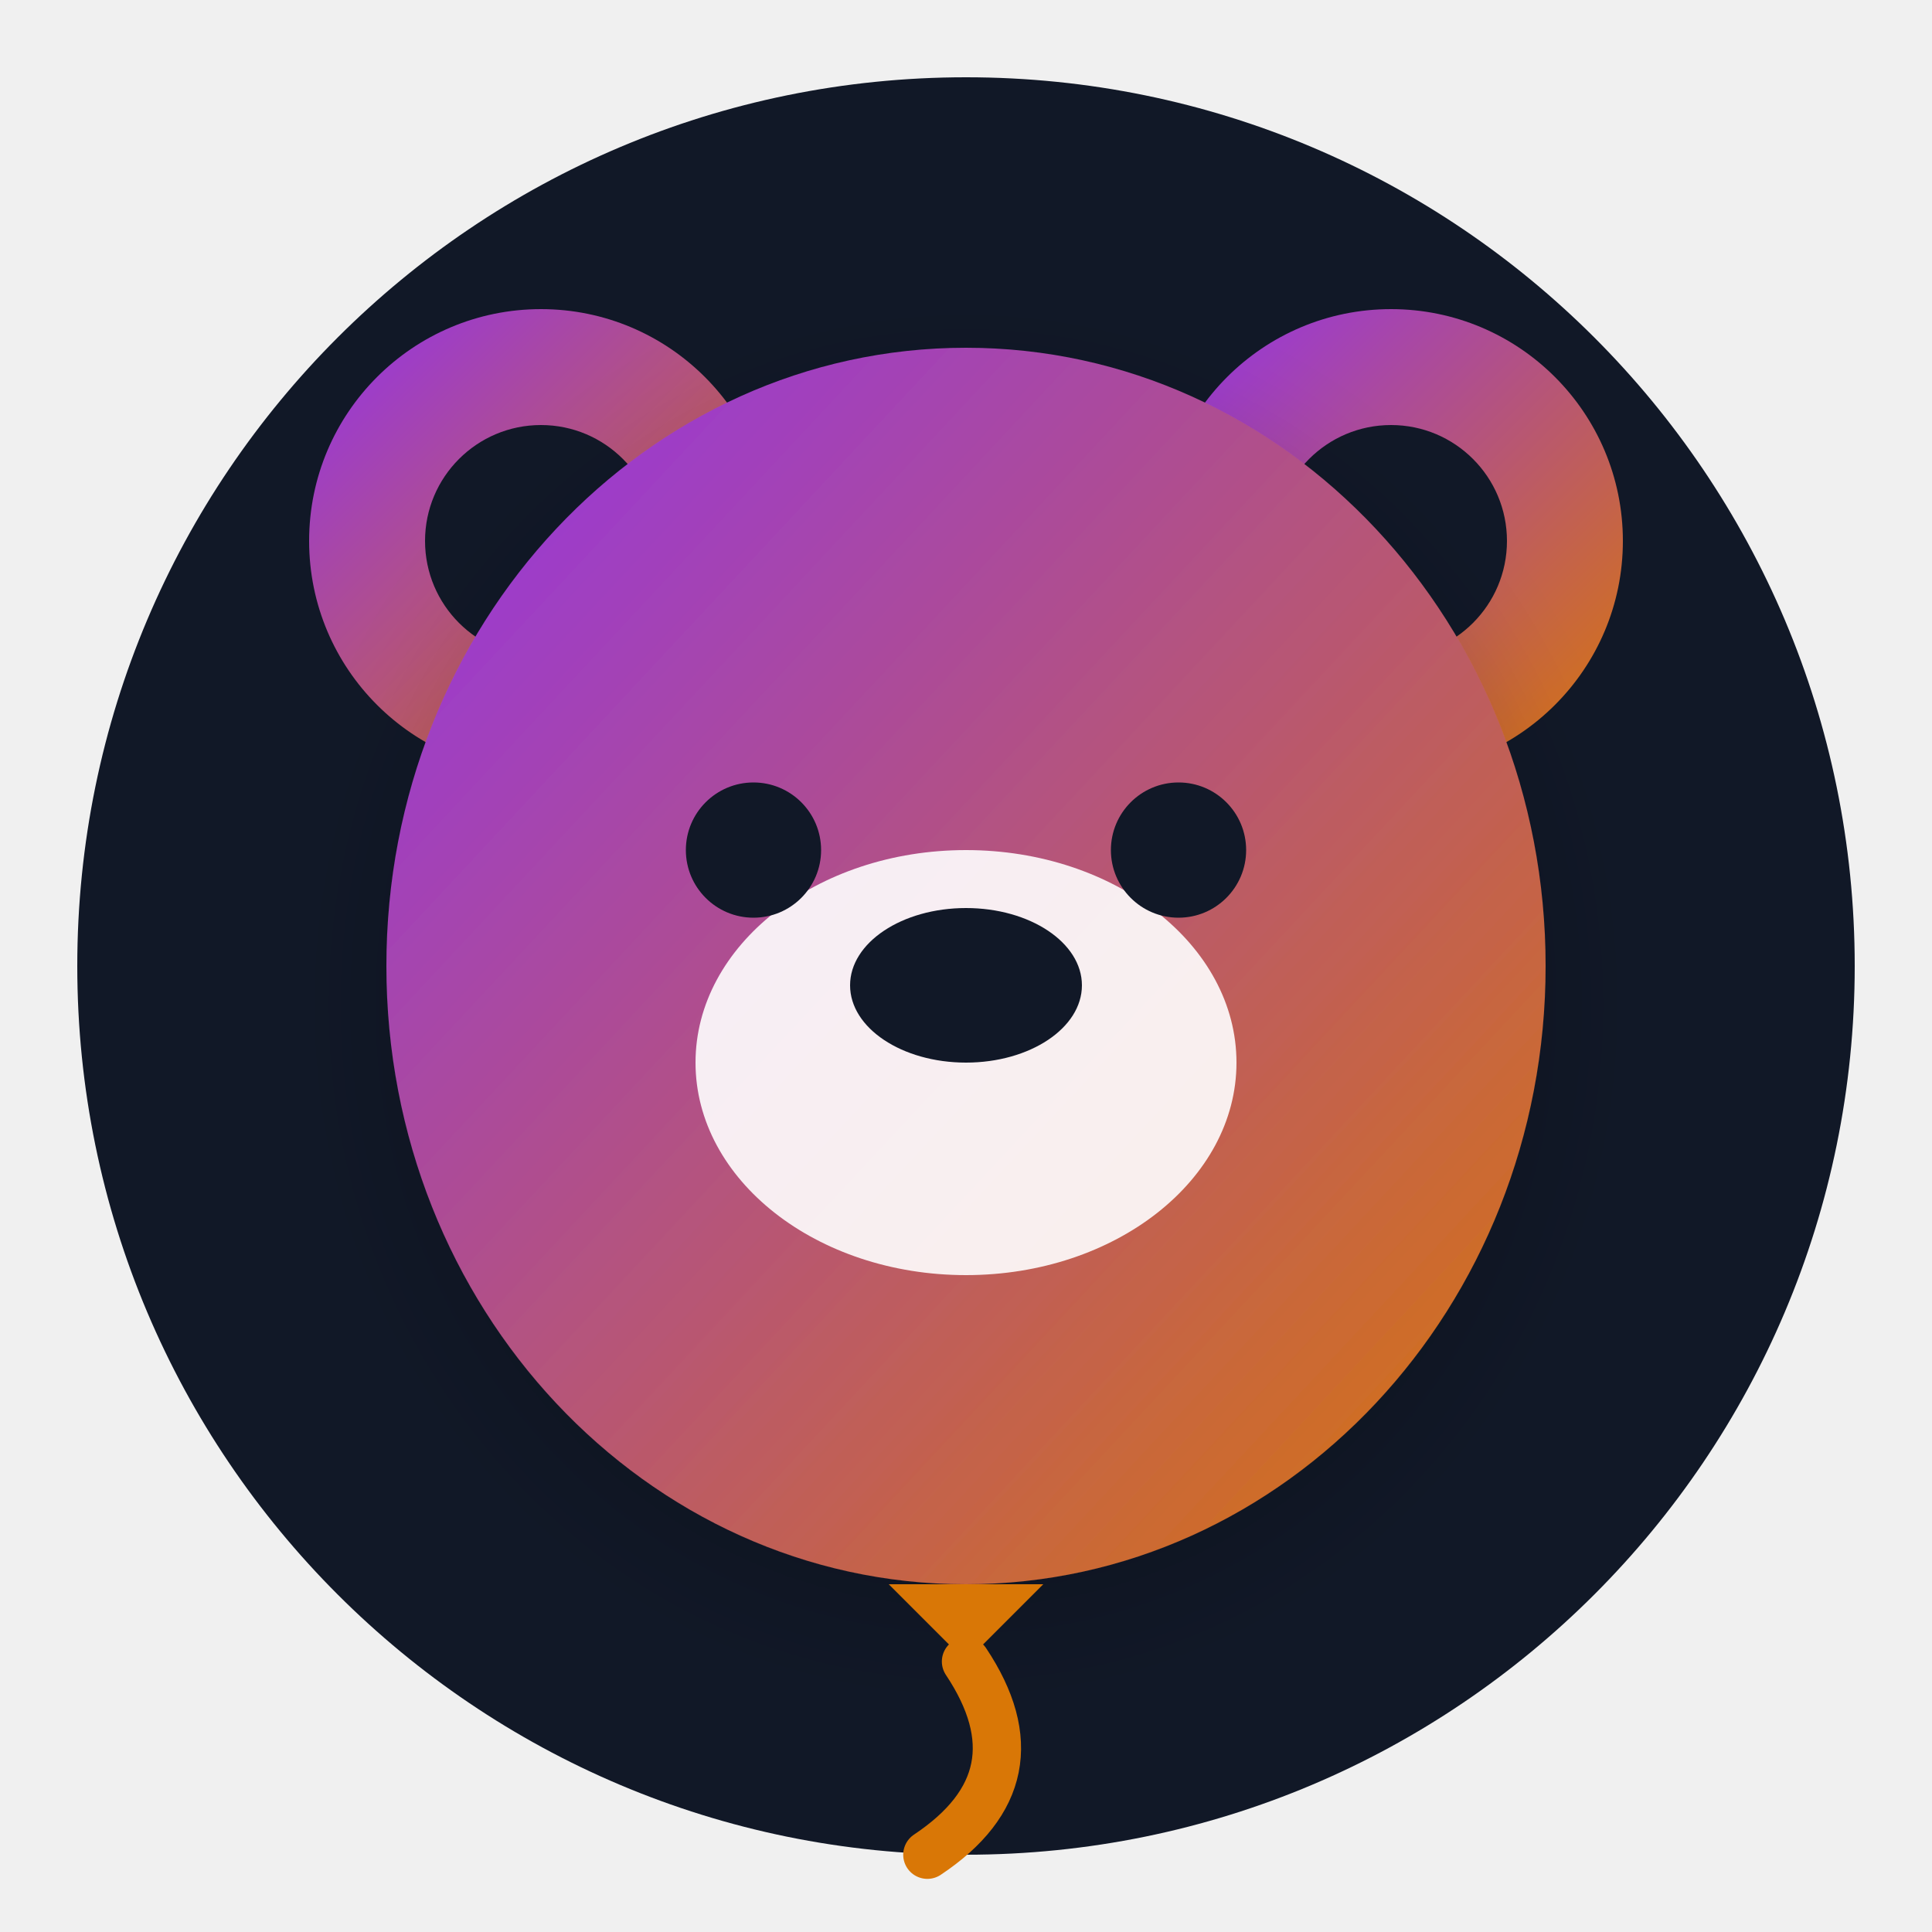
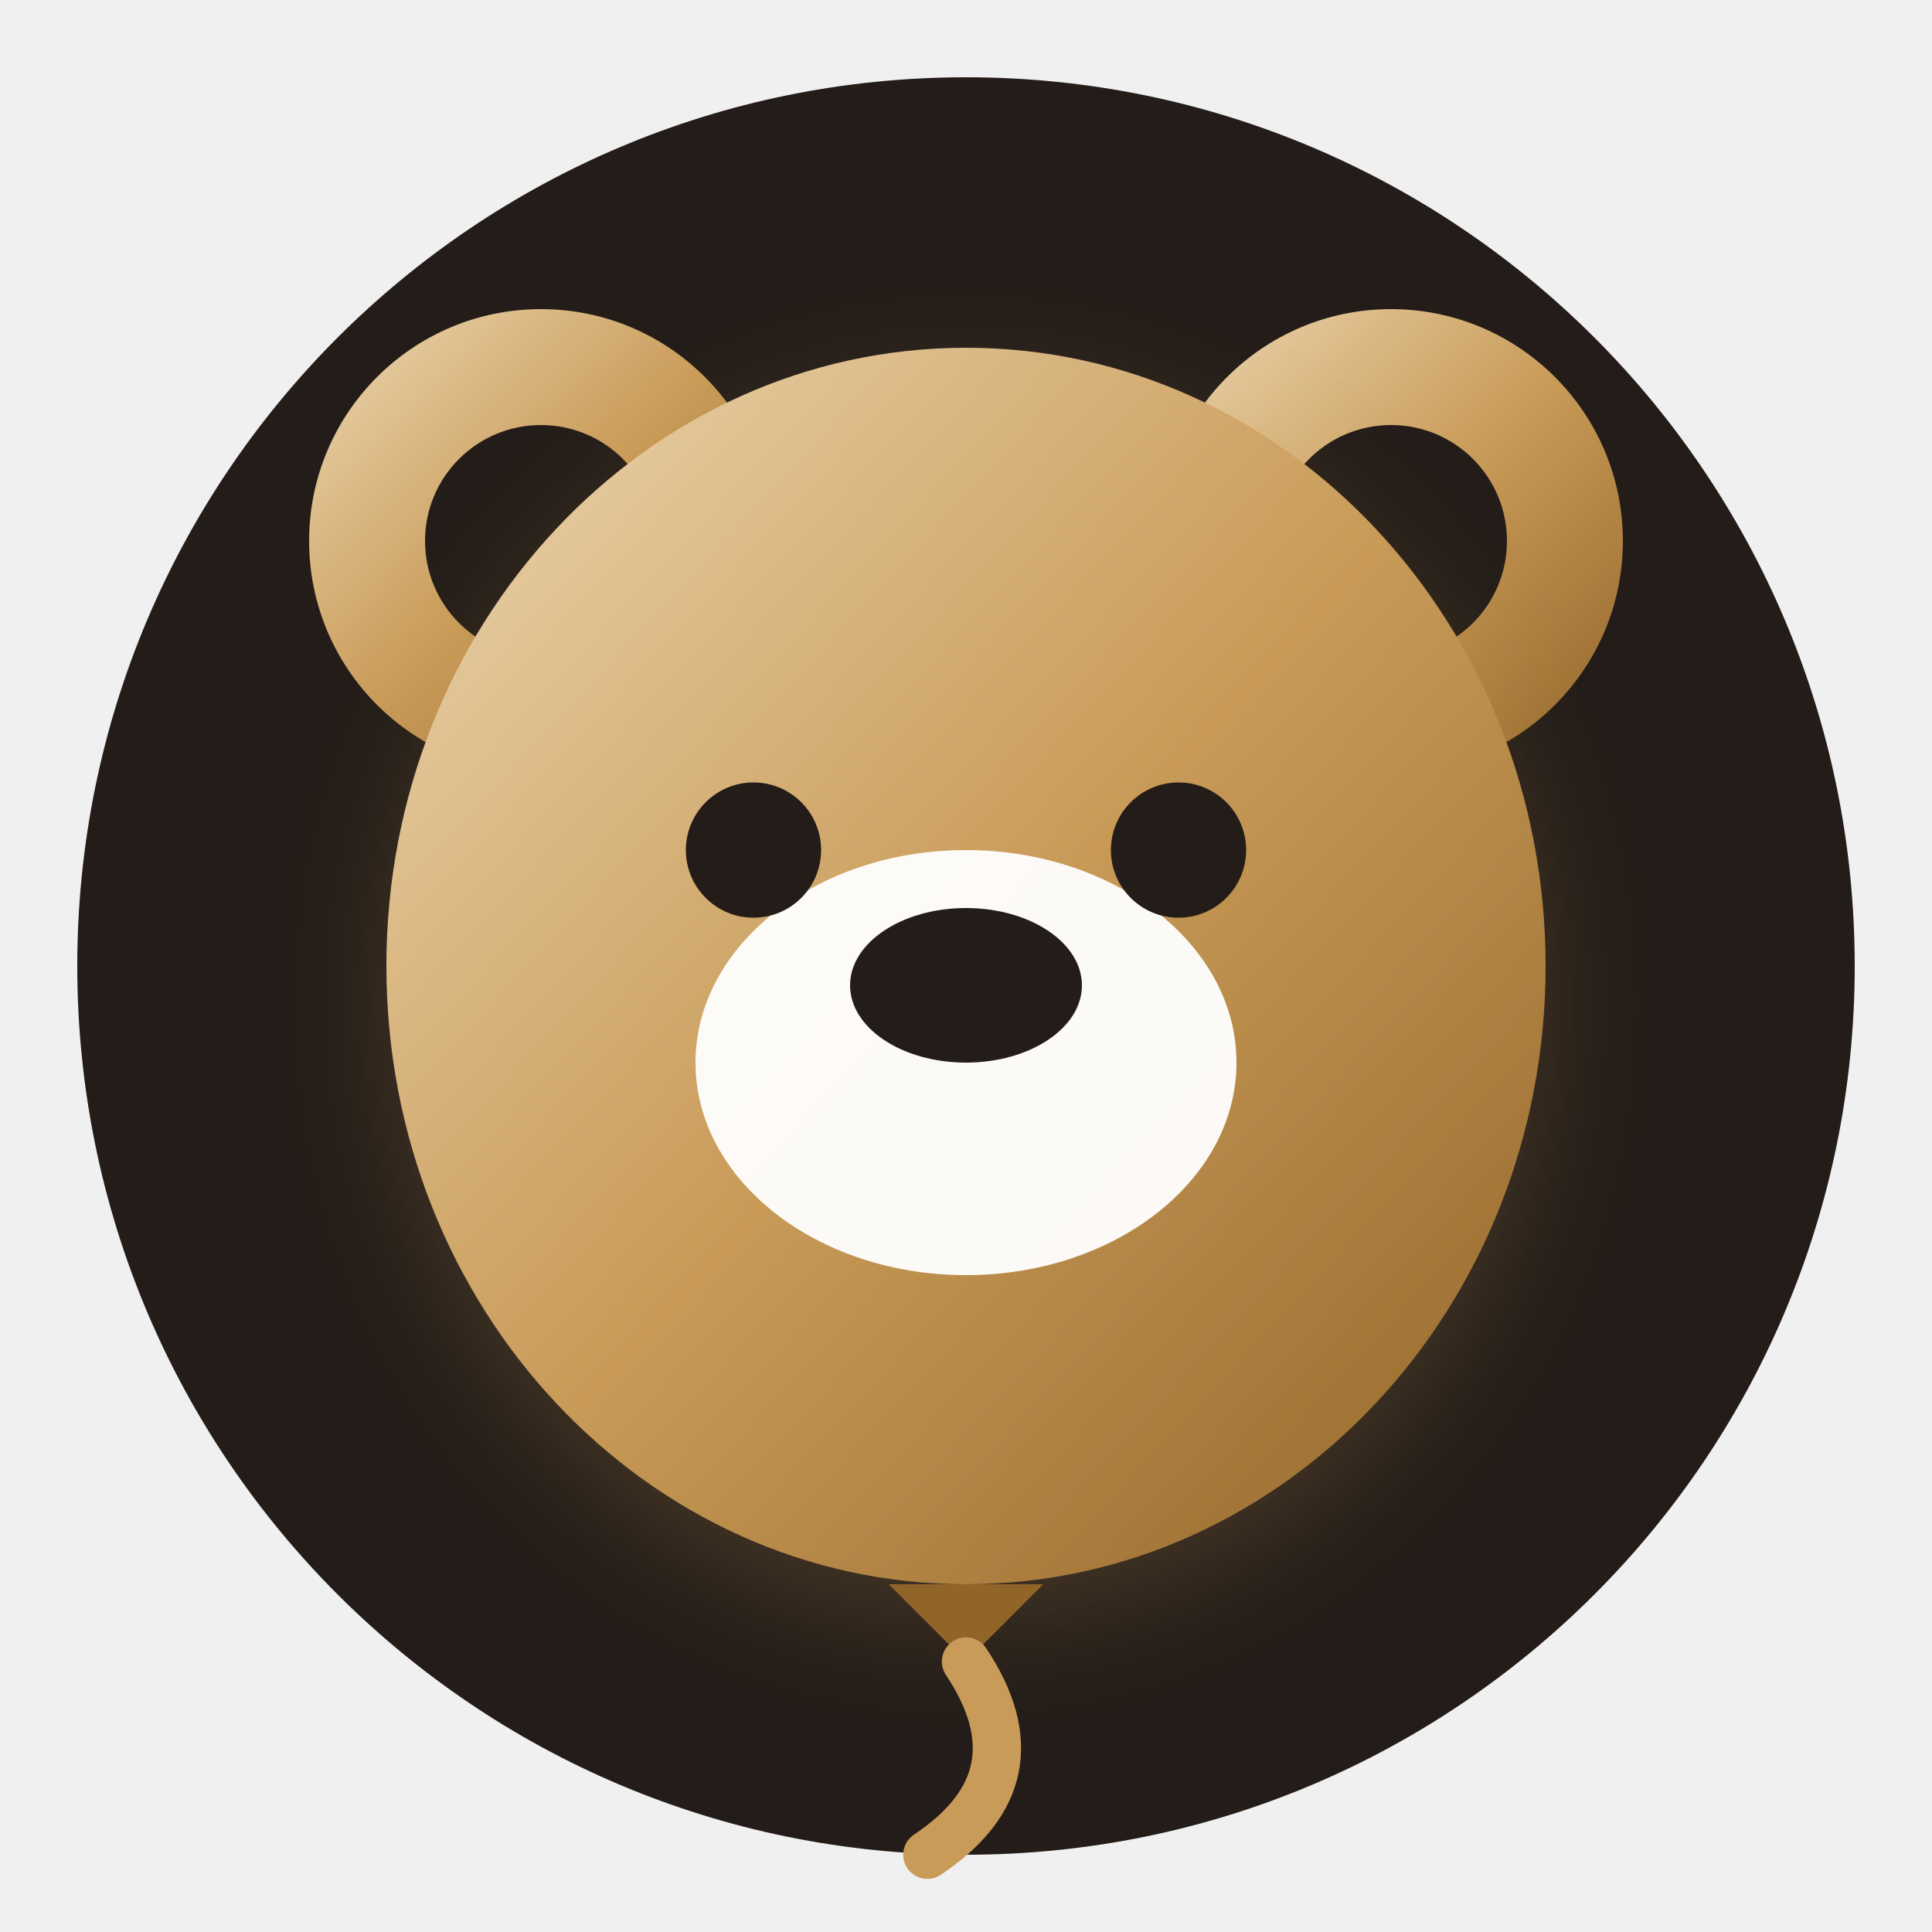
<svg xmlns="http://www.w3.org/2000/svg" viewBox="0 0 100 100" fill="none">
  <defs>
    <linearGradient id="lxb-grad" x1="0%" y1="0%" x2="100%" y2="100%">
-       <stop offset="0%" stop-color="#9333ea" />
-       <stop offset="100%" stop-color="#d97706" />
+       <stop offset="0%" stop-color="#edd8b4" />
+       <stop offset="50%" stop-color="#c99b58" />
+       <stop offset="100%" stop-color="#916428" />
    </linearGradient>
    <filter id="glow" x="-20%" y="-20%" width="140%" height="140%">
-       <feDropShadow dx="0" dy="2" stdDeviation="3" flood-opacity="0.15" />
+       <feDropShadow dx="0" dy="2" stdDeviation="3" flood-opacity="0.2" flood-color="#c99b58" />
    </filter>
  </defs>
-   <circle cx="50" cy="50" r="46" fill="#111827" />
+   <circle cx="50" cy="50" r="46" fill="#231c18" />
  <circle cx="28" cy="28" r="12" fill="url(#lxb-grad)" />
-   <circle cx="28" cy="28" r="6" fill="#111827" />
+   <circle cx="28" cy="28" r="6" fill="#231c18" />
  <circle cx="72" cy="28" r="12" fill="url(#lxb-grad)" />
-   <circle cx="72" cy="28" r="6" fill="#111827" />
+   <circle cx="72" cy="28" r="6" fill="#231c18" />
  <ellipse cx="50" cy="50" rx="30" ry="32" fill="url(#lxb-grad)" filter="url(#glow)" />
-   <ellipse cx="50" cy="55" rx="14" ry="11" fill="#ffffff" fill-opacity="0.9" />
-   <ellipse cx="50" cy="51" rx="6" ry="4" fill="#111827" />
-   <circle cx="39" cy="44" r="3.5" fill="#111827" />
-   <circle cx="61" cy="44" r="3.5" fill="#111827" />
-   <polygon points="46,82 54,82 50,86" fill="#d97706" />
-   <path d="M50,86 Q54,92 48,96" stroke="#d97706" stroke-width="2.5" fill="none" stroke-linecap="round" />
+   <ellipse cx="50" cy="55" rx="14" ry="11" fill="#ffffff" fill-opacity="0.95" />
+   <ellipse cx="50" cy="51" rx="6" ry="4" fill="#231c18" />
+   <circle cx="39" cy="44" r="3.5" fill="#231c18" />
+   <circle cx="61" cy="44" r="3.5" fill="#231c18" />
+   <polygon points="46,82 54,82 50,86" fill="#916428" />
+   <path d="M50,86 Q54,92 48,96" stroke="#c99b58" stroke-width="2.5" fill="none" stroke-linecap="round" />
</svg>
